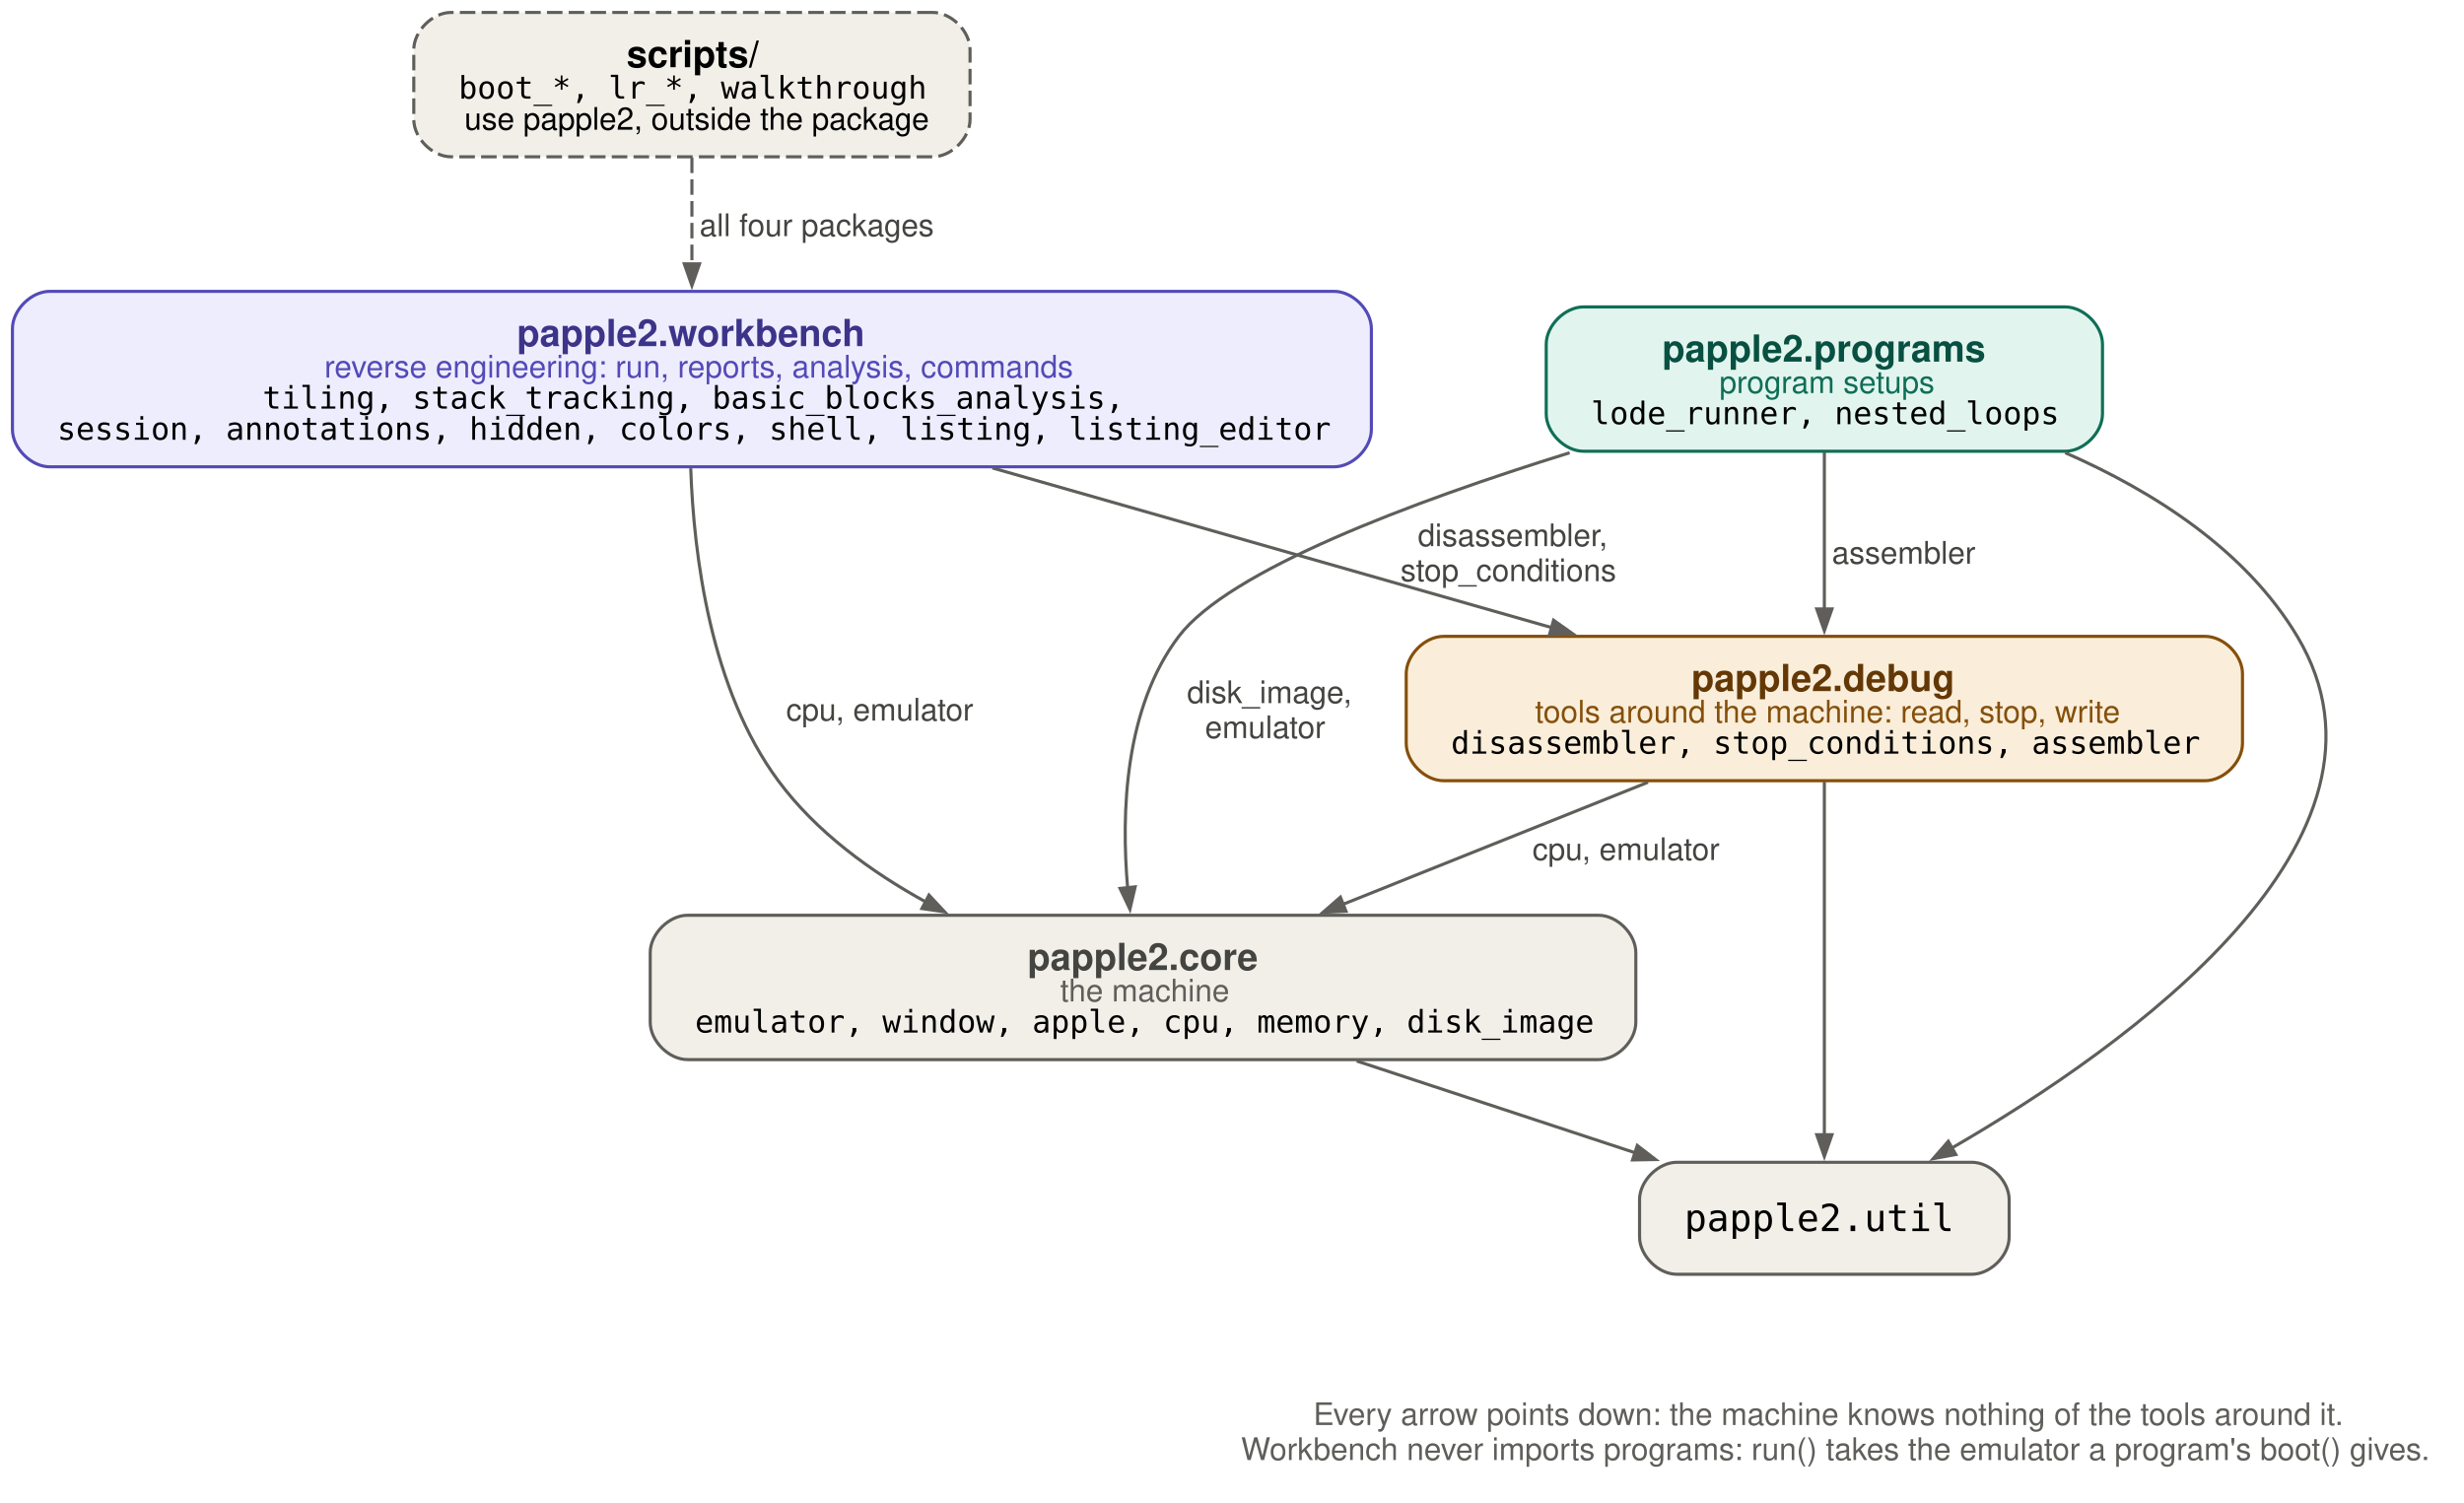
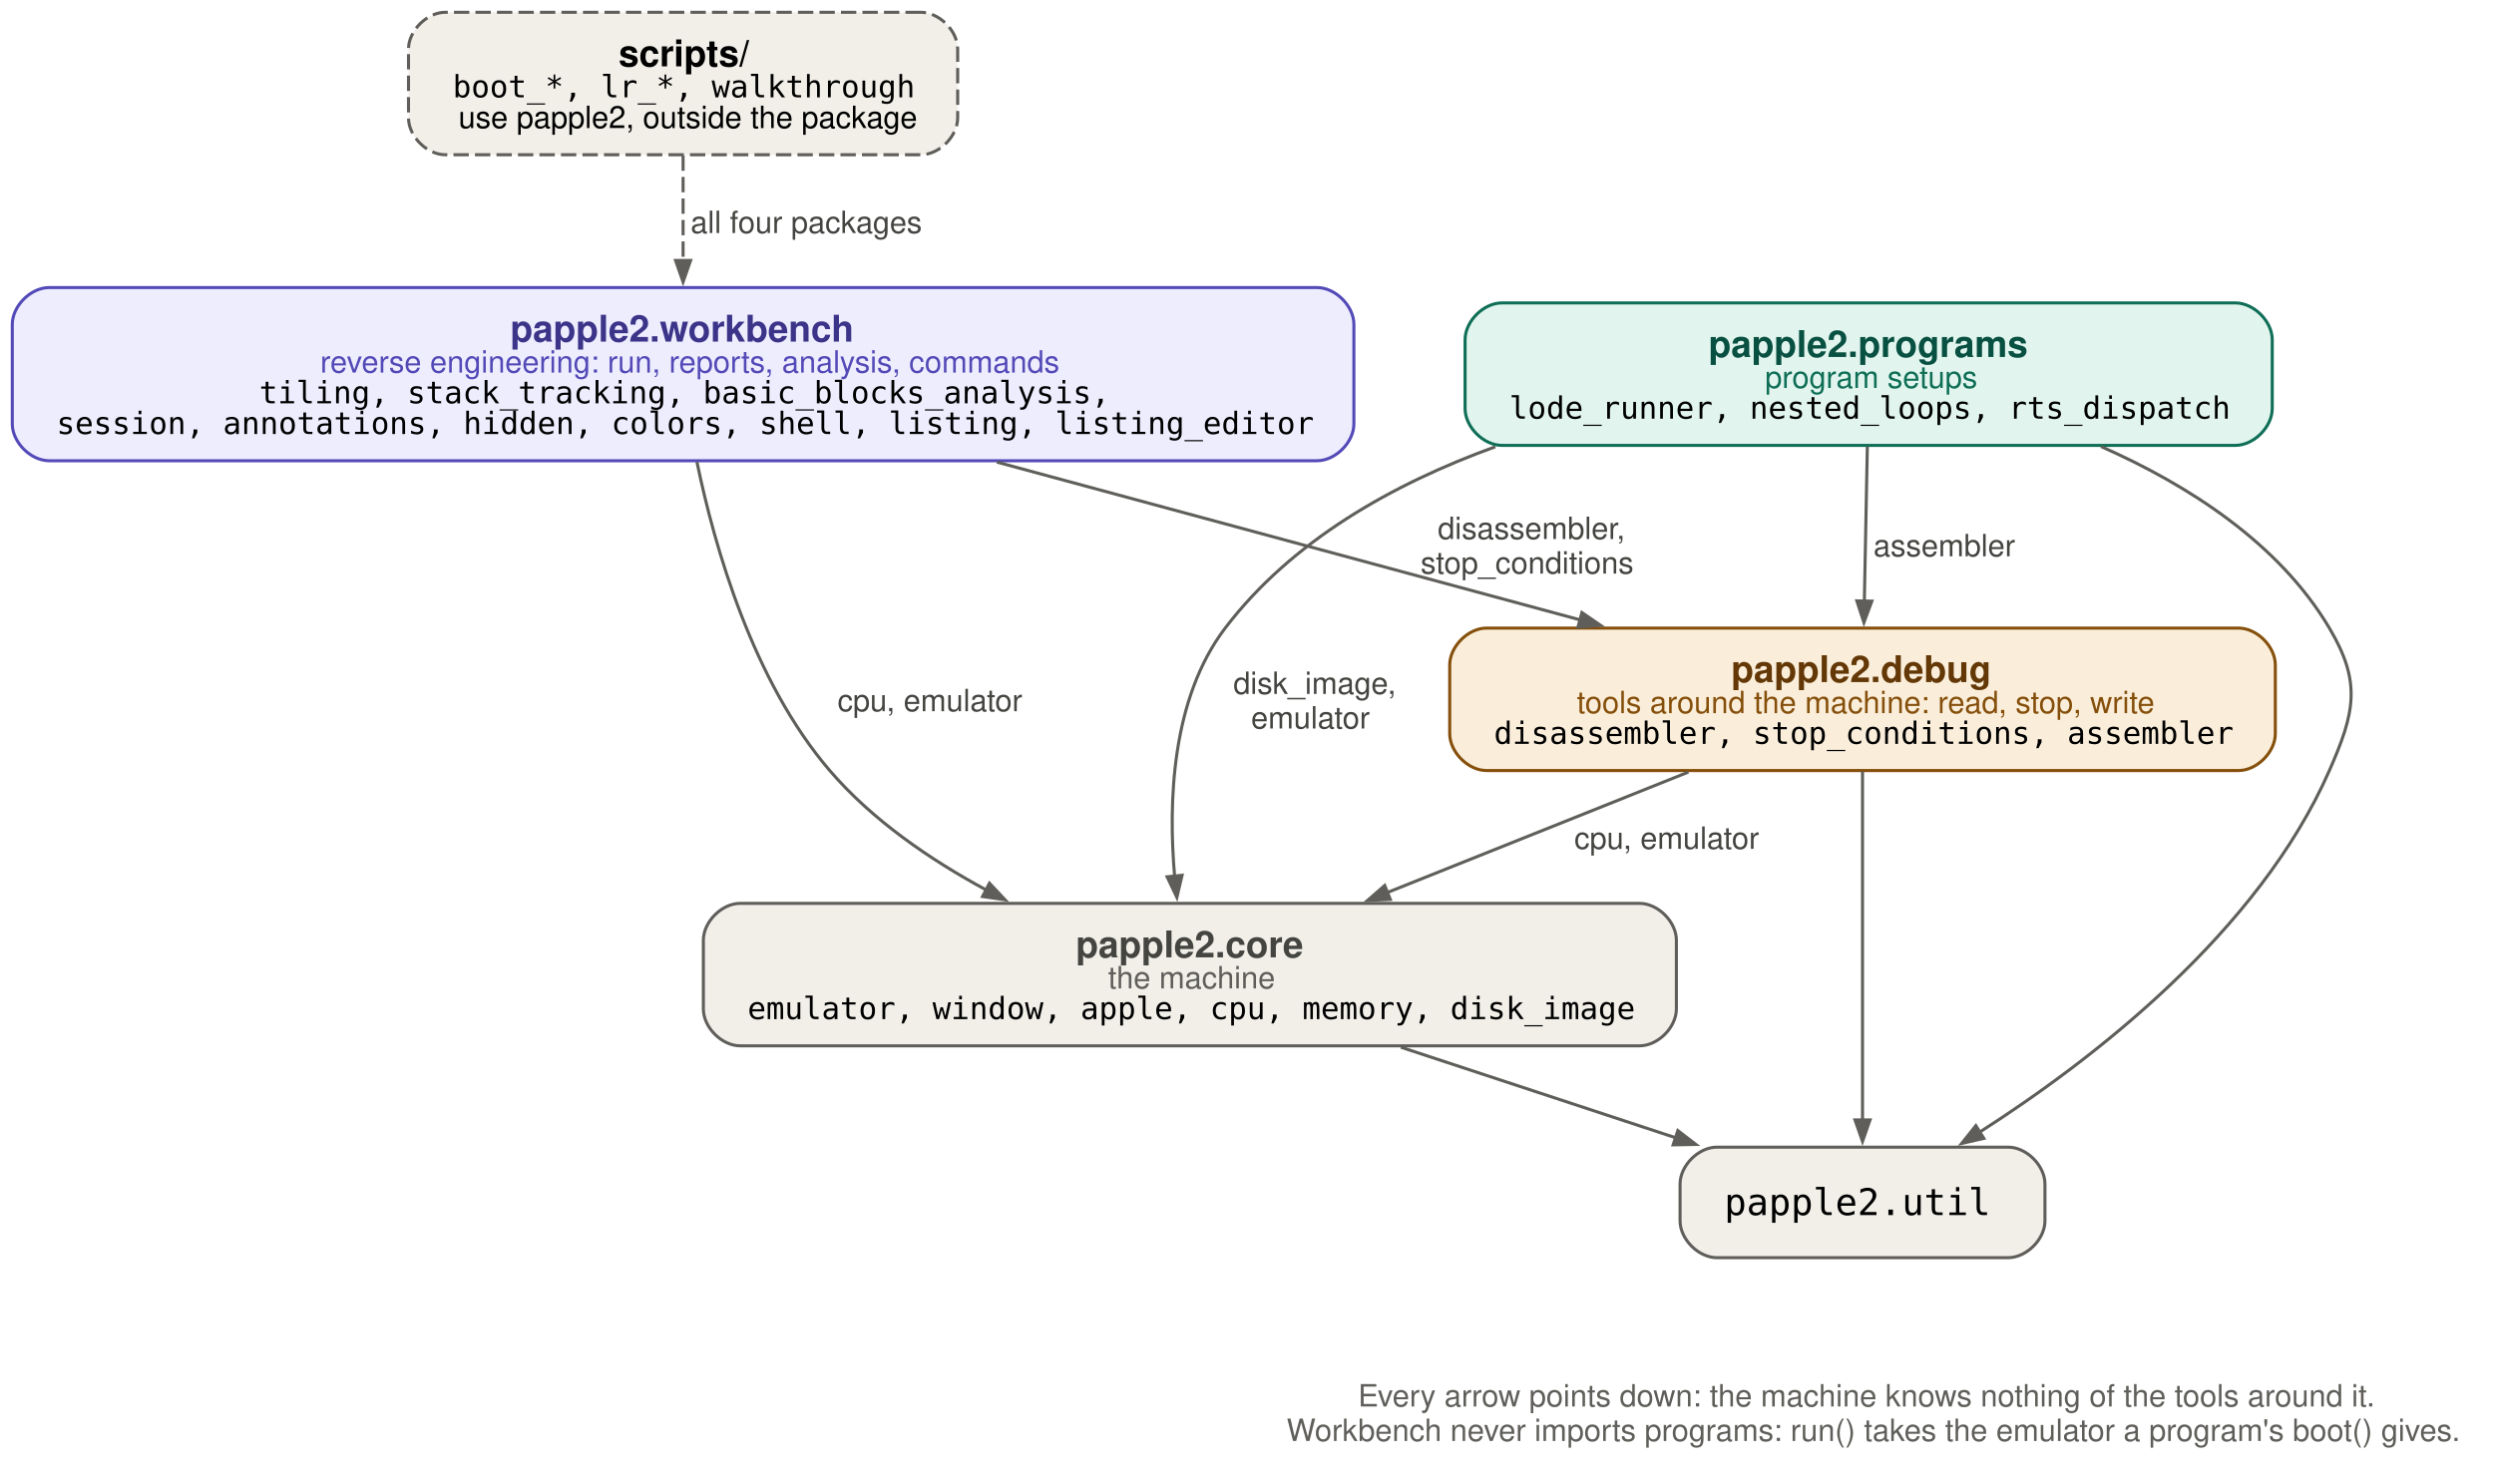
- <svg xmlns="http://www.w3.org/2000/svg" width="792pt" height="483pt" viewBox="0.00 0.00 792.00 483.00">
+ <svg xmlns="http://www.w3.org/2000/svg" width="812pt" height="483pt" viewBox="0.00 0.00 812.00 483.00">
  <g id="graph0" class="graph" transform="scale(1 1) rotate(0) translate(4 479.5)">
-     <polygon fill="white" stroke="none" points="-4,4 -4,-479.5 788.3,-479.5 788.3,4 -4,4" />
+     <polygon fill="white" stroke="none" points="-4,4 -4,-479.5 808.3,-479.5 808.3,4 -4,4" />
    <g id="node1" class="node">
      <path fill="#f1efe8" stroke="#5f5e5a" stroke-dasharray="5,2" d="M295.8,-475.5C295.8,-475.5 141,-475.5 141,-475.5 135,-475.5 129,-469.5 129,-463.5 129,-463.5 129,-441.1 129,-441.1 129,-435.1 135,-429.1 141,-429.1 141,-429.1 295.8,-429.1 295.8,-429.1 301.8,-429.1 307.8,-435.1 307.8,-441.1 307.8,-441.1 307.8,-463.5 307.8,-463.5 307.8,-469.5 301.8,-475.5 295.8,-475.5" />
      <text xml:space="preserve" text-anchor="start" x="197.4" y="-457.9" font-family="Helvetica,sans-Serif" font-weight="bold" font-size="12.00">scripts/</text>
      <text xml:space="preserve" text-anchor="start" x="143.4" y="-447.8" font-family="monospace" font-size="10.00">boot_*, lr_*, walkthrough</text>
      <text xml:space="preserve" text-anchor="start" x="145.27" y="-437.8" font-family="Helvetica,sans-Serif" font-size="10.00">use papple2, outside the package</text>
    </g>
    <g id="node2" class="node">
      <path fill="#eeedfe" stroke="#534ab7" d="M424.8,-385.85C424.8,-385.85 12,-385.85 12,-385.85 6,-385.85 0,-379.85 0,-373.85 0,-373.85 0,-341.45 0,-341.45 0,-335.45 6,-329.45 12,-329.45 12,-329.45 424.8,-329.45 424.8,-329.45 430.8,-329.45 436.8,-335.45 436.8,-341.45 436.8,-341.45 436.8,-373.85 436.8,-373.85 436.8,-379.85 430.8,-385.85 424.8,-385.85" />
      <text xml:space="preserve" text-anchor="start" x="162.15" y="-368.25" font-family="Helvetica,sans-Serif" font-weight="bold" font-size="12.00" fill="#3c3489">papple2.workbench</text>
      <text xml:space="preserve" text-anchor="start" x="100.27" y="-358.15" font-family="Helvetica,sans-Serif" font-size="10.00" fill="#534ab7">reverse engineering: run, reports, analysis, commands</text>
      <text xml:space="preserve" text-anchor="start" x="80.4" y="-348.15" font-family="monospace" font-size="10.00">tiling, stack_tracking, basic_blocks_analysis,</text>
      <text xml:space="preserve" text-anchor="start" x="14.4" y="-338.15" font-family="monospace" font-size="10.00">session, annotations, hidden, colors, shell, listing, listing_editor</text>
    </g>
    <g id="edge1" class="edge">
      <path fill="none" stroke="#5f5e5a" stroke-dasharray="5,2" d="M218.4,-428.87C218.4,-418.53 218.4,-406 218.4,-394.4" />
      <polygon fill="#5f5e5a" stroke="#5f5e5a" points="220.85,-394.68 218.4,-387.68 215.95,-394.68 220.85,-394.68" />
      <text xml:space="preserve" text-anchor="middle" x="258.52" y="-403.6" font-family="Helvetica,sans-Serif" font-size="10.00" fill="#444441"> all four packages </text>
    </g>
    <g id="node3" class="node">
-       <path fill="#faeeda" stroke="#854f0b" d="M704.8,-274.95C704.8,-274.95 460,-274.95 460,-274.95 454,-274.95 448,-268.95 448,-262.95 448,-262.95 448,-240.55 448,-240.55 448,-234.55 454,-228.55 460,-228.55 460,-228.55 704.8,-228.55 704.8,-228.55 710.8,-228.55 716.8,-234.55 716.8,-240.55 716.8,-240.55 716.8,-262.95 716.8,-262.95 716.8,-268.95 710.8,-274.95 704.8,-274.95" />
-       <text xml:space="preserve" text-anchor="start" x="539.65" y="-257.35" font-family="Helvetica,sans-Serif" font-weight="bold" font-size="12.00" fill="#633806">papple2.debug</text>
-       <text xml:space="preserve" text-anchor="start" x="489.4" y="-247.25" font-family="Helvetica,sans-Serif" font-size="10.00" fill="#854f0b">tools around the machine: read, stop, write</text>
-       <text xml:space="preserve" text-anchor="start" x="462.4" y="-237.25" font-family="monospace" font-size="10.00">disassembler, stop_conditions, assembler</text>
+       <path fill="#faeeda" stroke="#854f0b" d="M724.8,-274.95C724.8,-274.95 480,-274.95 480,-274.95 474,-274.95 468,-268.95 468,-262.95 468,-262.95 468,-240.55 468,-240.55 468,-234.55 474,-228.55 480,-228.55 480,-228.55 724.8,-228.55 724.8,-228.55 730.8,-228.55 736.8,-234.55 736.8,-240.55 736.8,-240.55 736.8,-262.95 736.8,-262.95 736.8,-268.95 730.8,-274.95 724.8,-274.95" />
+       <text xml:space="preserve" text-anchor="start" x="559.65" y="-257.35" font-family="Helvetica,sans-Serif" font-weight="bold" font-size="12.00" fill="#633806">papple2.debug</text>
+       <text xml:space="preserve" text-anchor="start" x="509.4" y="-247.25" font-family="Helvetica,sans-Serif" font-size="10.00" fill="#854f0b">tools around the machine: read, stop, write</text>
+       <text xml:space="preserve" text-anchor="start" x="482.4" y="-237.25" font-family="monospace" font-size="10.00">disassembler, stop_conditions, assembler</text>
    </g>
    <g id="edge2" class="edge">
-       <path fill="none" stroke="#5f5e5a" d="M314.99,-329.08C370.9,-313.12 440.71,-293.19 494.98,-277.7" />
-       <polygon fill="#5f5e5a" stroke="#5f5e5a" points="495.36,-280.14 501.42,-275.86 494.02,-275.43 495.36,-280.14" />
-       <text xml:space="preserve" text-anchor="middle" x="480.83" y="-303.95" font-family="Helvetica,sans-Serif" font-size="10.00" fill="#444441"> disassembler,</text>
-       <text xml:space="preserve" text-anchor="middle" x="480.83" y="-292.7" font-family="Helvetica,sans-Serif" font-size="10.00" fill="#444441"> stop_conditions </text>
+       <path fill="none" stroke="#5f5e5a" d="M320.55,-329.01C379.65,-313.02 453.41,-293.06 510.65,-277.57" />
+       <polygon fill="#5f5e5a" stroke="#5f5e5a" points="511.04,-280.01 517.15,-275.82 509.76,-275.28 511.04,-280.01" />
+       <text xml:space="preserve" text-anchor="middle" x="493.21" y="-303.95" font-family="Helvetica,sans-Serif" font-size="10.00" fill="#444441"> disassembler,</text>
+       <text xml:space="preserve" text-anchor="middle" x="493.21" y="-292.7" font-family="Helvetica,sans-Serif" font-size="10.00" fill="#444441"> stop_conditions </text>
    </g>
    <g id="node5" class="node">
-       <path fill="#f1efe8" stroke="#5f5e5a" d="M509.8,-185.3C509.8,-185.3 217,-185.3 217,-185.3 211,-185.3 205,-179.3 205,-173.3 205,-173.3 205,-150.9 205,-150.9 205,-144.9 211,-138.9 217,-138.9 217,-138.9 509.8,-138.9 509.8,-138.9 515.8,-138.9 521.8,-144.9 521.8,-150.9 521.8,-150.9 521.8,-173.3 521.8,-173.3 521.8,-179.3 515.8,-185.3 509.8,-185.3" />
-       <text xml:space="preserve" text-anchor="start" x="326.27" y="-167.7" font-family="Helvetica,sans-Serif" font-weight="bold" font-size="12.00" fill="#444441">papple2.core</text>
-       <text xml:space="preserve" text-anchor="start" x="336.77" y="-157.6" font-family="Helvetica,sans-Serif" font-size="10.00" fill="#5f5e5a">the machine</text>
-       <text xml:space="preserve" text-anchor="start" x="219.4" y="-147.6" font-family="monospace" font-size="10.00">emulator, window, apple, cpu, memory, disk_image</text>
+       <path fill="#f1efe8" stroke="#5f5e5a" d="M529.8,-185.3C529.8,-185.3 237,-185.3 237,-185.3 231,-185.3 225,-179.3 225,-173.3 225,-173.3 225,-150.9 225,-150.9 225,-144.9 231,-138.9 237,-138.9 237,-138.9 529.8,-138.9 529.8,-138.9 535.8,-138.9 541.8,-144.9 541.8,-150.9 541.8,-150.9 541.8,-173.3 541.8,-173.3 541.8,-179.3 535.8,-185.3 529.8,-185.3" />
+       <text xml:space="preserve" text-anchor="start" x="346.27" y="-167.7" font-family="Helvetica,sans-Serif" font-weight="bold" font-size="12.00" fill="#444441">papple2.core</text>
+       <text xml:space="preserve" text-anchor="start" x="356.77" y="-157.6" font-family="Helvetica,sans-Serif" font-size="10.00" fill="#5f5e5a">the machine</text>
+       <text xml:space="preserve" text-anchor="start" x="239.4" y="-147.6" font-family="monospace" font-size="10.00">emulator, window, apple, cpu, memory, disk_image</text>
    </g>
    <g id="edge3" class="edge">
-       <path fill="none" stroke="#5f5e5a" d="M218.02,-328.98C218.99,-301.07 224.34,-257.99 246.15,-228.55 258.34,-212.09 275.97,-199.23 293.87,-189.42" />
-       <polygon fill="#5f5e5a" stroke="#5f5e5a" points="294.6,-191.8 299.66,-186.38 292.32,-187.46 294.6,-191.8" />
-       <text xml:space="preserve" text-anchor="middle" x="278.77" y="-247.88" font-family="Helvetica,sans-Serif" font-size="10.00" fill="#444441"> cpu, emulator </text>
+       <path fill="none" stroke="#5f5e5a" d="M222.91,-329.06C228.72,-301.01 241.19,-257.64 266.15,-228.55 279.96,-212.46 298.75,-199.55 317.24,-189.58" />
+       <polygon fill="#5f5e5a" stroke="#5f5e5a" points="318.15,-191.87 323.23,-186.46 315.89,-187.52 318.15,-191.87" />
+       <text xml:space="preserve" text-anchor="middle" x="298.77" y="-247.88" font-family="Helvetica,sans-Serif" font-size="10.00" fill="#444441"> cpu, emulator </text>
    </g>
    <g id="edge4" class="edge">
-       <path fill="none" stroke="#5f5e5a" d="M525.72,-228.06C495.69,-216.05 458.7,-201.24 427.61,-188.8" />
-       <polygon fill="#5f5e5a" stroke="#5f5e5a" points="428.66,-186.58 421.25,-186.25 426.84,-191.13 428.66,-186.58" />
-       <text xml:space="preserve" text-anchor="middle" x="518.64" y="-203.05" font-family="Helvetica,sans-Serif" font-size="10.00" fill="#444441"> cpu, emulator </text>
+       <path fill="none" stroke="#5f5e5a" d="M545.72,-228.06C515.69,-216.05 478.7,-201.24 447.61,-188.8" />
+       <polygon fill="#5f5e5a" stroke="#5f5e5a" points="448.66,-186.58 441.25,-186.25 446.84,-191.13 448.66,-186.58" />
+       <text xml:space="preserve" text-anchor="middle" x="538.64" y="-203.05" font-family="Helvetica,sans-Serif" font-size="10.00" fill="#444441"> cpu, emulator </text>
    </g>
    <g id="node6" class="node">
-       <path fill="#f1efe8" stroke="#5f5e5a" d="M629.8,-105.9C629.8,-105.9 535,-105.9 535,-105.9 529,-105.9 523,-99.9 523,-93.9 523,-93.9 523,-81.9 523,-81.9 523,-75.9 529,-69.9 535,-69.9 535,-69.9 629.8,-69.9 629.8,-69.9 635.8,-69.9 641.8,-75.9 641.8,-81.9 641.8,-81.9 641.8,-93.9 641.8,-93.9 641.8,-99.9 635.8,-105.9 629.8,-105.9" />
-       <text xml:space="preserve" text-anchor="start" x="537.4" y="-83.78" font-family="monospace" font-size="12.00">papple2.util</text>
+       <path fill="#f1efe8" stroke="#5f5e5a" d="M649.8,-105.9C649.8,-105.9 555,-105.9 555,-105.9 549,-105.9 543,-99.9 543,-93.9 543,-93.9 543,-81.9 543,-81.9 543,-75.9 549,-69.9 555,-69.9 555,-69.9 649.8,-69.9 649.8,-69.9 655.8,-69.9 661.8,-75.9 661.8,-81.9 661.8,-81.9 661.8,-93.9 661.8,-93.9 661.8,-99.9 655.8,-105.9 649.8,-105.9" />
+       <text xml:space="preserve" text-anchor="start" x="557.4" y="-83.78" font-family="monospace" font-size="12.00">papple2.util</text>
    </g>
    <g id="edge8" class="edge">
-       <path fill="none" stroke="#5f5e5a" d="M582.4,-228.25C582.4,-198.39 582.4,-145.83 582.4,-114.5" />
-       <polygon fill="#5f5e5a" stroke="#5f5e5a" points="584.85,-114.77 582.4,-107.77 579.95,-114.77 584.85,-114.77" />
+       <path fill="none" stroke="#5f5e5a" d="M602.4,-228.25C602.4,-198.39 602.4,-145.83 602.4,-114.5" />
+       <polygon fill="#5f5e5a" stroke="#5f5e5a" points="604.85,-114.77 602.4,-107.77 599.95,-114.77 604.85,-114.77" />
    </g>
    <g id="node4" class="node">
-       <path fill="#e1f5ee" stroke="#0f6e56" d="M659.8,-380.85C659.8,-380.85 505,-380.85 505,-380.85 499,-380.85 493,-374.85 493,-368.85 493,-368.85 493,-346.45 493,-346.45 493,-340.45 499,-334.45 505,-334.45 505,-334.45 659.8,-334.45 659.8,-334.45 665.8,-334.45 671.8,-340.45 671.8,-346.45 671.8,-346.45 671.8,-368.85 671.8,-368.85 671.8,-374.85 665.8,-380.85 659.8,-380.85" />
-       <text xml:space="preserve" text-anchor="start" x="530.27" y="-363.25" font-family="Helvetica,sans-Serif" font-weight="bold" font-size="12.00" fill="#085041">papple2.programs</text>
-       <text xml:space="preserve" text-anchor="start" x="548.65" y="-353.15" font-family="Helvetica,sans-Serif" font-size="10.00" fill="#0f6e56">program setups</text>
-       <text xml:space="preserve" text-anchor="start" x="507.4" y="-343.15" font-family="monospace" font-size="10.00">lode_runner, nested_loops</text>
+       <path fill="#e1f5ee" stroke="#0f6e56" d="M723.8,-380.85C723.8,-380.85 485,-380.85 485,-380.85 479,-380.85 473,-374.85 473,-368.85 473,-368.85 473,-346.45 473,-346.45 473,-340.45 479,-334.45 485,-334.45 485,-334.45 723.8,-334.45 723.8,-334.45 729.8,-334.45 735.8,-340.45 735.8,-346.45 735.8,-346.45 735.8,-368.85 735.8,-368.85 735.8,-374.85 729.8,-380.85 723.8,-380.85" />
+       <text xml:space="preserve" text-anchor="start" x="552.27" y="-363.25" font-family="Helvetica,sans-Serif" font-weight="bold" font-size="12.00" fill="#085041">papple2.programs</text>
+       <text xml:space="preserve" text-anchor="start" x="570.65" y="-353.15" font-family="Helvetica,sans-Serif" font-size="10.00" fill="#0f6e56">program setups</text>
+       <text xml:space="preserve" text-anchor="start" x="487.4" y="-343.15" font-family="monospace" font-size="10.00">lode_runner, nested_loops, rts_dispatch</text>
    </g>
    <g id="edge5" class="edge">
-       <path fill="none" stroke="#5f5e5a" d="M582.4,-334.11C582.4,-319.26 582.4,-299.65 582.4,-283.4" />
-       <polygon fill="#5f5e5a" stroke="#5f5e5a" points="584.85,-283.76 582.4,-276.76 579.95,-283.76 584.85,-283.76" />
-       <text xml:space="preserve" text-anchor="middle" x="607.9" y="-298.32" font-family="Helvetica,sans-Serif" font-size="10.00" fill="#444441"> assembler </text>
+       <path fill="none" stroke="#5f5e5a" d="M603.97,-334.11C603.68,-319.26 603.3,-299.65 602.99,-283.4" />
+       <polygon fill="#5f5e5a" stroke="#5f5e5a" points="605.45,-283.72 602.86,-276.76 600.55,-283.81 605.45,-283.72" />
+       <text xml:space="preserve" text-anchor="middle" x="629.02" y="-298.32" font-family="Helvetica,sans-Serif" font-size="10.00" fill="#444441"> assembler </text>
    </g>
    <g id="edge6" class="edge">
-       <path fill="none" stroke="#5f5e5a" d="M500.52,-333.97C449.66,-318.15 390.99,-296.15 374.9,-274.95 357.48,-252 356.33,-218.33 358.47,-193.93" />
-       <polygon fill="#5f5e5a" stroke="#5f5e5a" points="360.88,-194.45 359.19,-187.23 356.01,-193.93 360.88,-194.45" />
-       <text xml:space="preserve" text-anchor="middle" x="402.65" y="-253.5" font-family="Helvetica,sans-Serif" font-size="10.00" fill="#444441"> disk_image,</text>
-       <text xml:space="preserve" text-anchor="middle" x="402.65" y="-242.25" font-family="Helvetica,sans-Serif" font-size="10.00" fill="#444441"> emulator </text>
+       <path fill="none" stroke="#5f5e5a" d="M482.86,-334.01C449.47,-321.91 416.54,-303.37 394.9,-274.95 377.45,-252.03 376.3,-218.35 378.45,-193.95" />
+       <polygon fill="#5f5e5a" stroke="#5f5e5a" points="380.86,-194.46 379.17,-187.24 375.99,-193.94 380.86,-194.46" />
+       <text xml:space="preserve" text-anchor="middle" x="422.65" y="-253.5" font-family="Helvetica,sans-Serif" font-size="10.00" fill="#444441"> disk_image,</text>
+       <text xml:space="preserve" text-anchor="middle" x="422.65" y="-242.25" font-family="Helvetica,sans-Serif" font-size="10.00" fill="#444441"> emulator </text>
    </g>
    <g id="edge9" class="edge">
-       <path fill="none" stroke="#5f5e5a" d="M659.82,-333.98C688.43,-321.43 717.87,-302.59 734.4,-274.95 773.29,-209.89 680.37,-143.44 623.18,-110.37" />
-       <polygon fill="#5f5e5a" stroke="#5f5e5a" points="624.66,-108.39 617.37,-107.06 622.24,-112.65 624.66,-108.39" />
+       <path fill="none" stroke="#5f5e5a" d="M680.04,-334.09C708.52,-321.5 737.97,-302.61 754.4,-274.95 764.93,-257.22 762.69,-247.43 754.4,-228.55 731.3,-175.95 677.52,-134.47 640.55,-110.8" />
+       <polygon fill="#5f5e5a" stroke="#5f5e5a" points="641.91,-108.76 634.68,-107.11 639.3,-112.91 641.91,-108.76" />
    </g>
    <g id="edge7" class="edge">
-       <path fill="none" stroke="#5f5e5a" d="M432.09,-138.45C460.75,-129.01 493.76,-118.12 521.53,-108.97" />
-       <polygon fill="#5f5e5a" stroke="#5f5e5a" points="522.27,-111.3 528.15,-106.78 520.74,-106.65 522.27,-111.3" />
+       <path fill="none" stroke="#5f5e5a" d="M452.09,-138.45C480.75,-129.01 513.76,-118.12 541.53,-108.97" />
+       <polygon fill="#5f5e5a" stroke="#5f5e5a" points="542.27,-111.3 548.15,-106.78 540.74,-106.65 542.27,-111.3" />
    </g>
    <g id="node7" class="node">
-       <text xml:space="preserve" text-anchor="start" x="418.15" y="-21.45" font-family="Helvetica,sans-Serif" font-size="10.00" fill="#5f5e5a">Every arrow points down: the machine knows nothing of the tools around it.</text>
-       <text xml:space="preserve" text-anchor="start" x="394.9" y="-10.2" font-family="Helvetica,sans-Serif" font-size="10.00" fill="#5f5e5a">Workbench never imports programs: run() takes the emulator a program's boot() gives.</text>
+       <text xml:space="preserve" text-anchor="start" x="438.15" y="-21.45" font-family="Helvetica,sans-Serif" font-size="10.00" fill="#5f5e5a">Every arrow points down: the machine knows nothing of the tools around it.</text>
+       <text xml:space="preserve" text-anchor="start" x="414.9" y="-10.2" font-family="Helvetica,sans-Serif" font-size="10.00" fill="#5f5e5a">Workbench never imports programs: run() takes the emulator a program's boot() gives.</text>
    </g>
  </g>
</svg>
